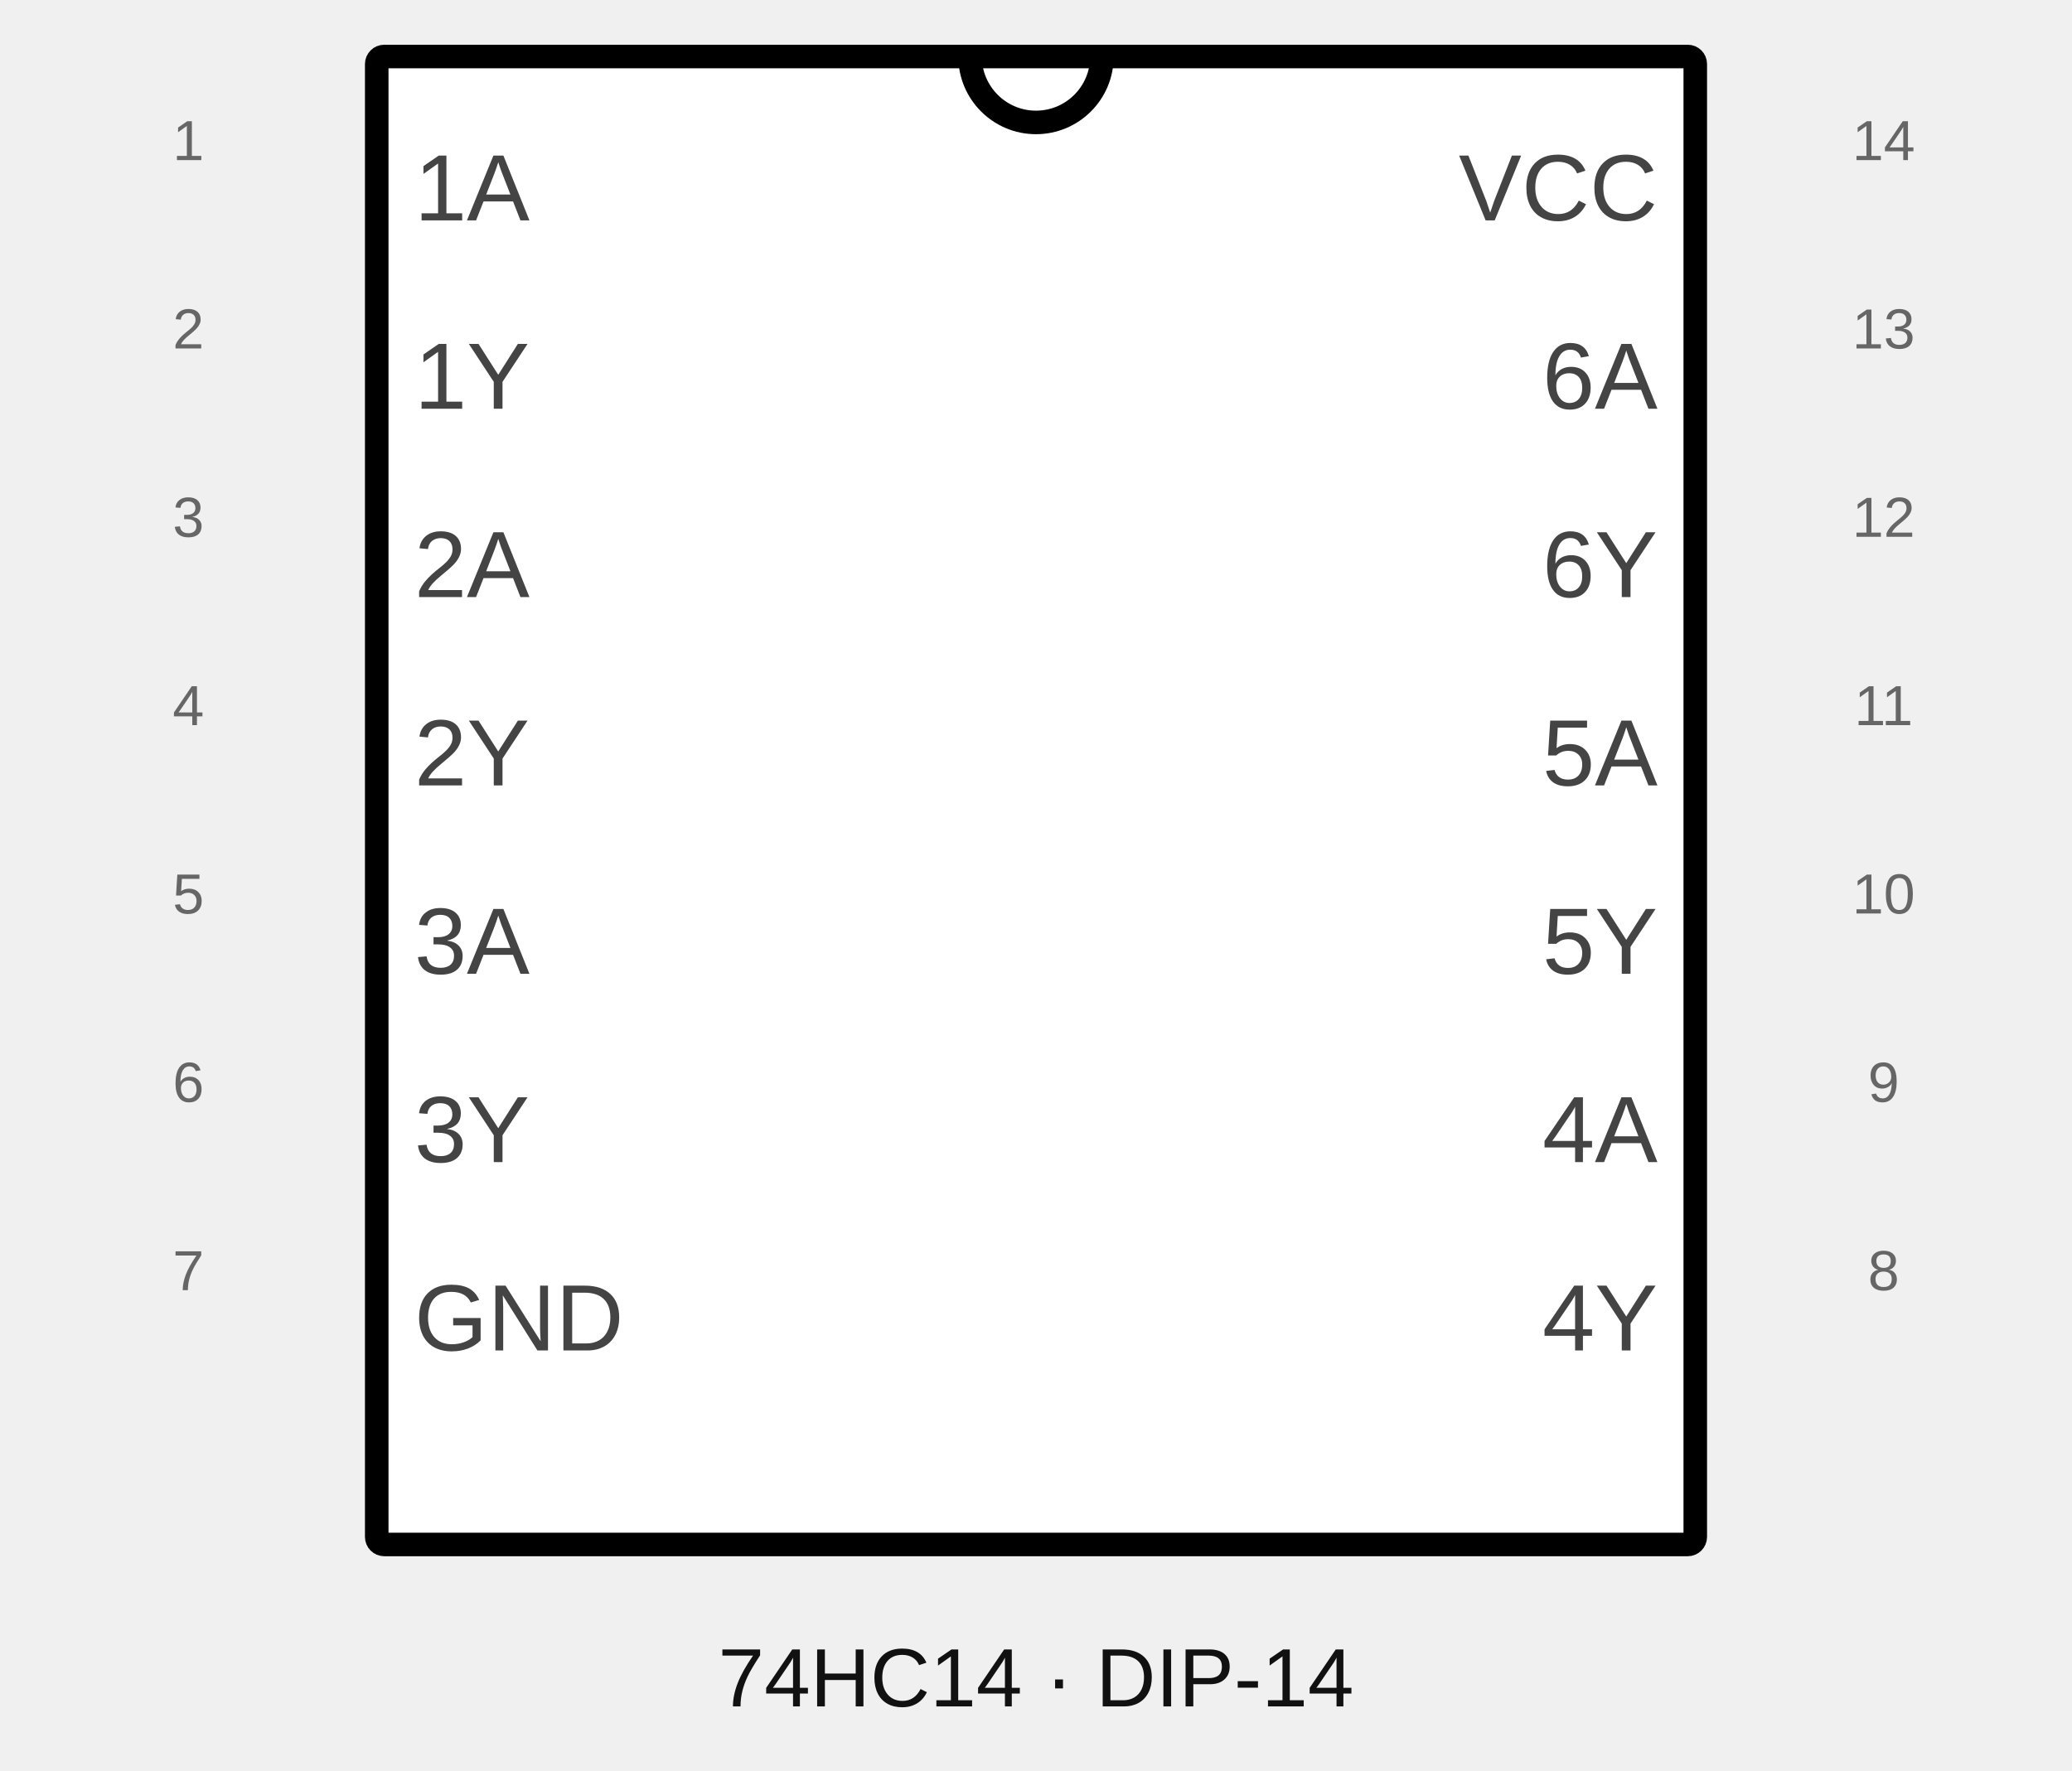
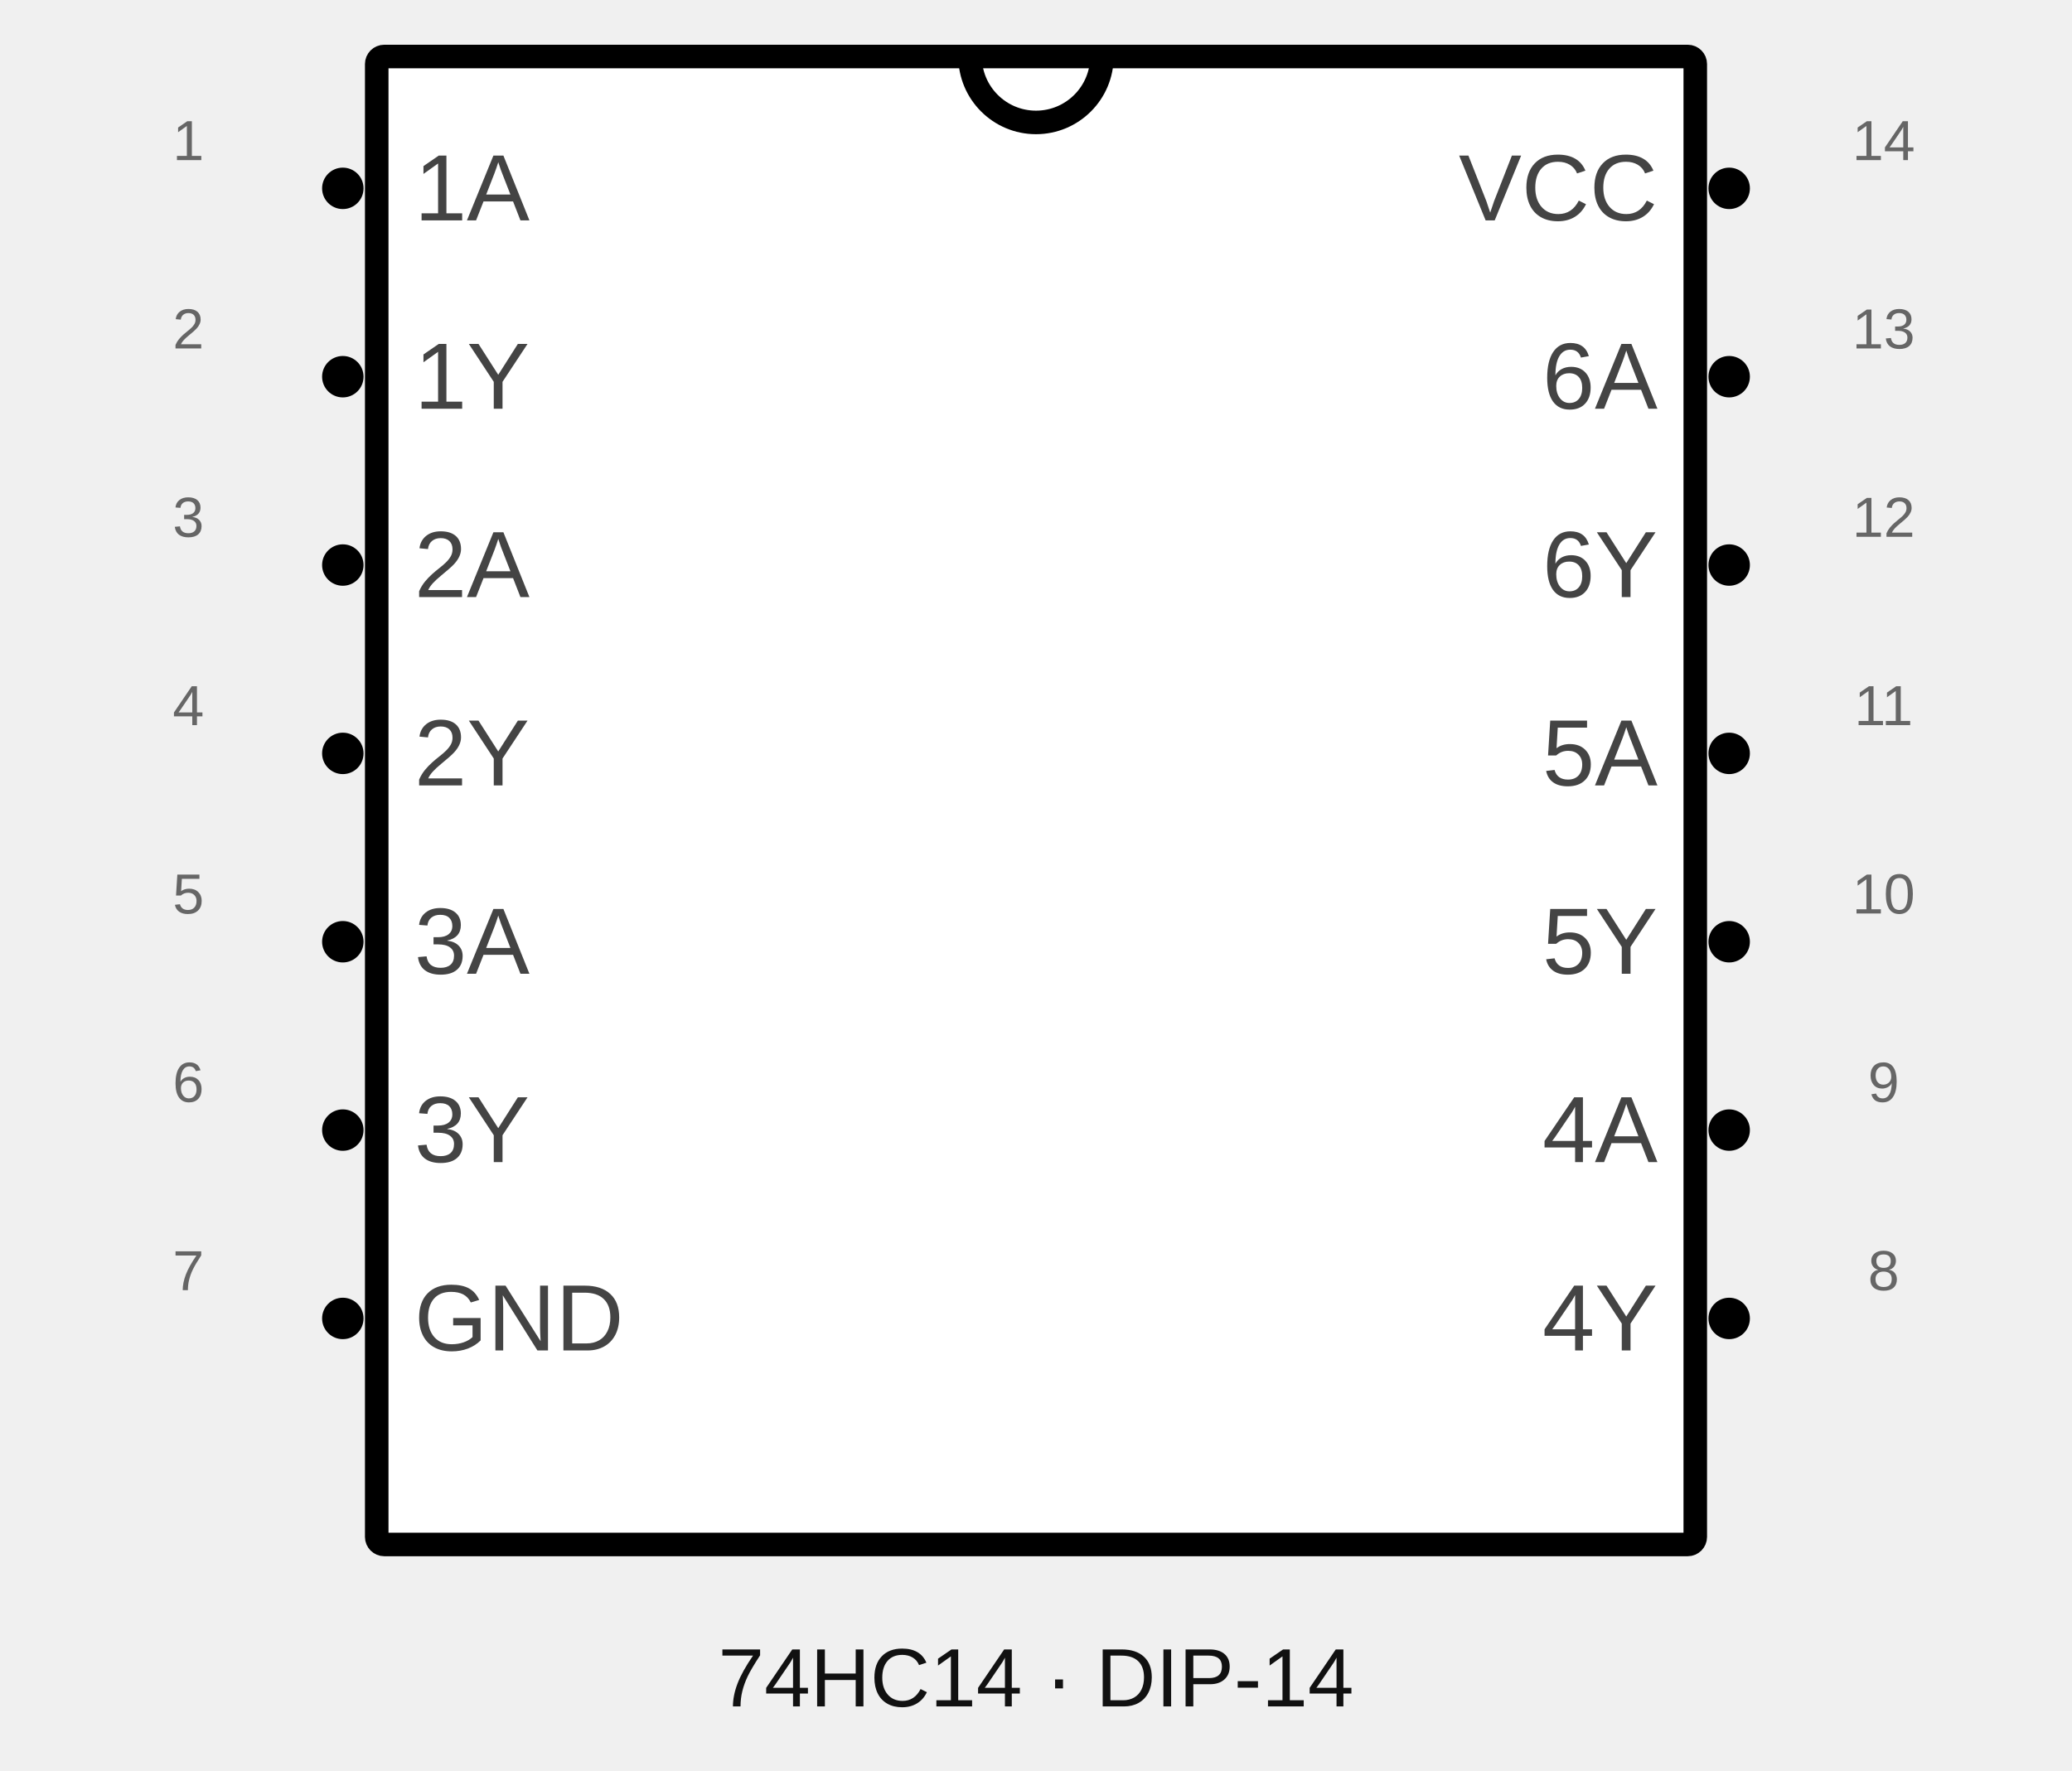
<svg xmlns="http://www.w3.org/2000/svg" viewBox="0 0 1100 940" role="img" aria-labelledby="title desc">
-   <style>.body{fill:#fff;stroke:#000;stroke-width:12.5}.lead{stroke:#787878;stroke-width:9.72;stroke-linecap:round}.pin{fill:none;stroke:none}.name{font:50px "Droid Sans",Arial,sans-serif;fill:#444}.number{font:30px "Droid Sans",Arial,sans-serif;fill:#666}.title{font:44px "Droid Sans",Arial,sans-serif;fill:#111}</style>
+   <style>.body{fill:#fff;stroke:#000;stroke-width:12.5}.lead{stroke:#787878;stroke-width:9.72;stroke-linecap:round}.node{fill:#000}.pin{fill:none;stroke:none}.name{font:50px "Droid Sans",Arial,sans-serif;fill:#444}.number{font:30px "Droid Sans",Arial,sans-serif;fill:#666}.title{font:44px "Droid Sans",Arial,sans-serif;fill:#111}</style>
  <text class="title" x="550" y="906" text-anchor="middle">74HC14 · DIP-14</text>
  <rect class="body" x="200" y="30" width="700" height="790" rx="4" />
  <path d="M515.0 30a35 35 0 0 0 70 0" fill="none" stroke="#000" stroke-width="12.5" />
+   <circle class="node" cx="182" cy="100" r="11" />
  <rect class="pin" id="connector0pin" data-pin-number="1" data-pin-name="1A" data-direction="input" x="5" y="95" width="195" height="10" />
  <text class="name" x="220" y="117" text-anchor="start">1A</text>
  <text class="number" x="100" y="85" text-anchor="middle">1</text>
+   <circle class="node" cx="182" cy="200" r="11" />
  <rect class="pin" id="connector1pin" data-pin-number="2" data-pin-name="1Y" data-direction="output" x="5" y="195" width="195" height="10" />
  <text class="name" x="220" y="217" text-anchor="start">1Y</text>
  <text class="number" x="100" y="185" text-anchor="middle">2</text>
+   <circle class="node" cx="182" cy="300" r="11" />
  <rect class="pin" id="connector2pin" data-pin-number="3" data-pin-name="2A" data-direction="input" x="5" y="295" width="195" height="10" />
  <text class="name" x="220" y="317" text-anchor="start">2A</text>
  <text class="number" x="100" y="285" text-anchor="middle">3</text>
+   <circle class="node" cx="182" cy="400" r="11" />
  <rect class="pin" id="connector3pin" data-pin-number="4" data-pin-name="2Y" data-direction="output" x="5" y="395" width="195" height="10" />
  <text class="name" x="220" y="417" text-anchor="start">2Y</text>
  <text class="number" x="100" y="385" text-anchor="middle">4</text>
+   <circle class="node" cx="182" cy="500" r="11" />
  <rect class="pin" id="connector4pin" data-pin-number="5" data-pin-name="3A" data-direction="input" x="5" y="495" width="195" height="10" />
  <text class="name" x="220" y="517" text-anchor="start">3A</text>
  <text class="number" x="100" y="485" text-anchor="middle">5</text>
+   <circle class="node" cx="182" cy="600" r="11" />
  <rect class="pin" id="connector5pin" data-pin-number="6" data-pin-name="3Y" data-direction="output" x="5" y="595" width="195" height="10" />
  <text class="name" x="220" y="617" text-anchor="start">3Y</text>
  <text class="number" x="100" y="585" text-anchor="middle">6</text>
+   <circle class="node" cx="182" cy="700" r="11" />
  <rect class="pin" id="connector6pin" data-pin-number="7" data-pin-name="GND" data-direction="power" x="5" y="695" width="195" height="10" />
  <text class="name" x="220" y="717" text-anchor="start">GND</text>
  <text class="number" x="100" y="685" text-anchor="middle">7</text>
+   <circle class="node" cx="918" cy="700" r="11" />
  <rect class="pin" id="connector7pin" data-pin-number="8" data-pin-name="4Y" data-direction="output" x="900" y="695" width="195" height="10" />
  <text class="name" x="880" y="717" text-anchor="end">4Y</text>
  <text class="number" x="1000" y="685" text-anchor="middle">8</text>
+   <circle class="node" cx="918" cy="600" r="11" />
  <rect class="pin" id="connector8pin" data-pin-number="9" data-pin-name="4A" data-direction="input" x="900" y="595" width="195" height="10" />
  <text class="name" x="880" y="617" text-anchor="end">4A</text>
  <text class="number" x="1000" y="585" text-anchor="middle">9</text>
+   <circle class="node" cx="918" cy="500" r="11" />
  <rect class="pin" id="connector9pin" data-pin-number="10" data-pin-name="5Y" data-direction="output" x="900" y="495" width="195" height="10" />
  <text class="name" x="880" y="517" text-anchor="end">5Y</text>
  <text class="number" x="1000" y="485" text-anchor="middle">10</text>
+   <circle class="node" cx="918" cy="400" r="11" />
  <rect class="pin" id="connector10pin" data-pin-number="11" data-pin-name="5A" data-direction="input" x="900" y="395" width="195" height="10" />
  <text class="name" x="880" y="417" text-anchor="end">5A</text>
  <text class="number" x="1000" y="385" text-anchor="middle">11</text>
+   <circle class="node" cx="918" cy="300" r="11" />
  <rect class="pin" id="connector11pin" data-pin-number="12" data-pin-name="6Y" data-direction="output" x="900" y="295" width="195" height="10" />
  <text class="name" x="880" y="317" text-anchor="end">6Y</text>
  <text class="number" x="1000" y="285" text-anchor="middle">12</text>
+   <circle class="node" cx="918" cy="200" r="11" />
  <rect class="pin" id="connector12pin" data-pin-number="13" data-pin-name="6A" data-direction="input" x="900" y="195" width="195" height="10" />
  <text class="name" x="880" y="217" text-anchor="end">6A</text>
  <text class="number" x="1000" y="185" text-anchor="middle">13</text>
+   <circle class="node" cx="918" cy="100" r="11" />
  <rect class="pin" id="connector13pin" data-pin-number="14" data-pin-name="VCC" data-direction="power" x="900" y="95" width="195" height="10" />
  <text class="name" x="880" y="117" text-anchor="end">VCC</text>
  <text class="number" x="1000" y="85" text-anchor="middle">14</text>
</svg>
